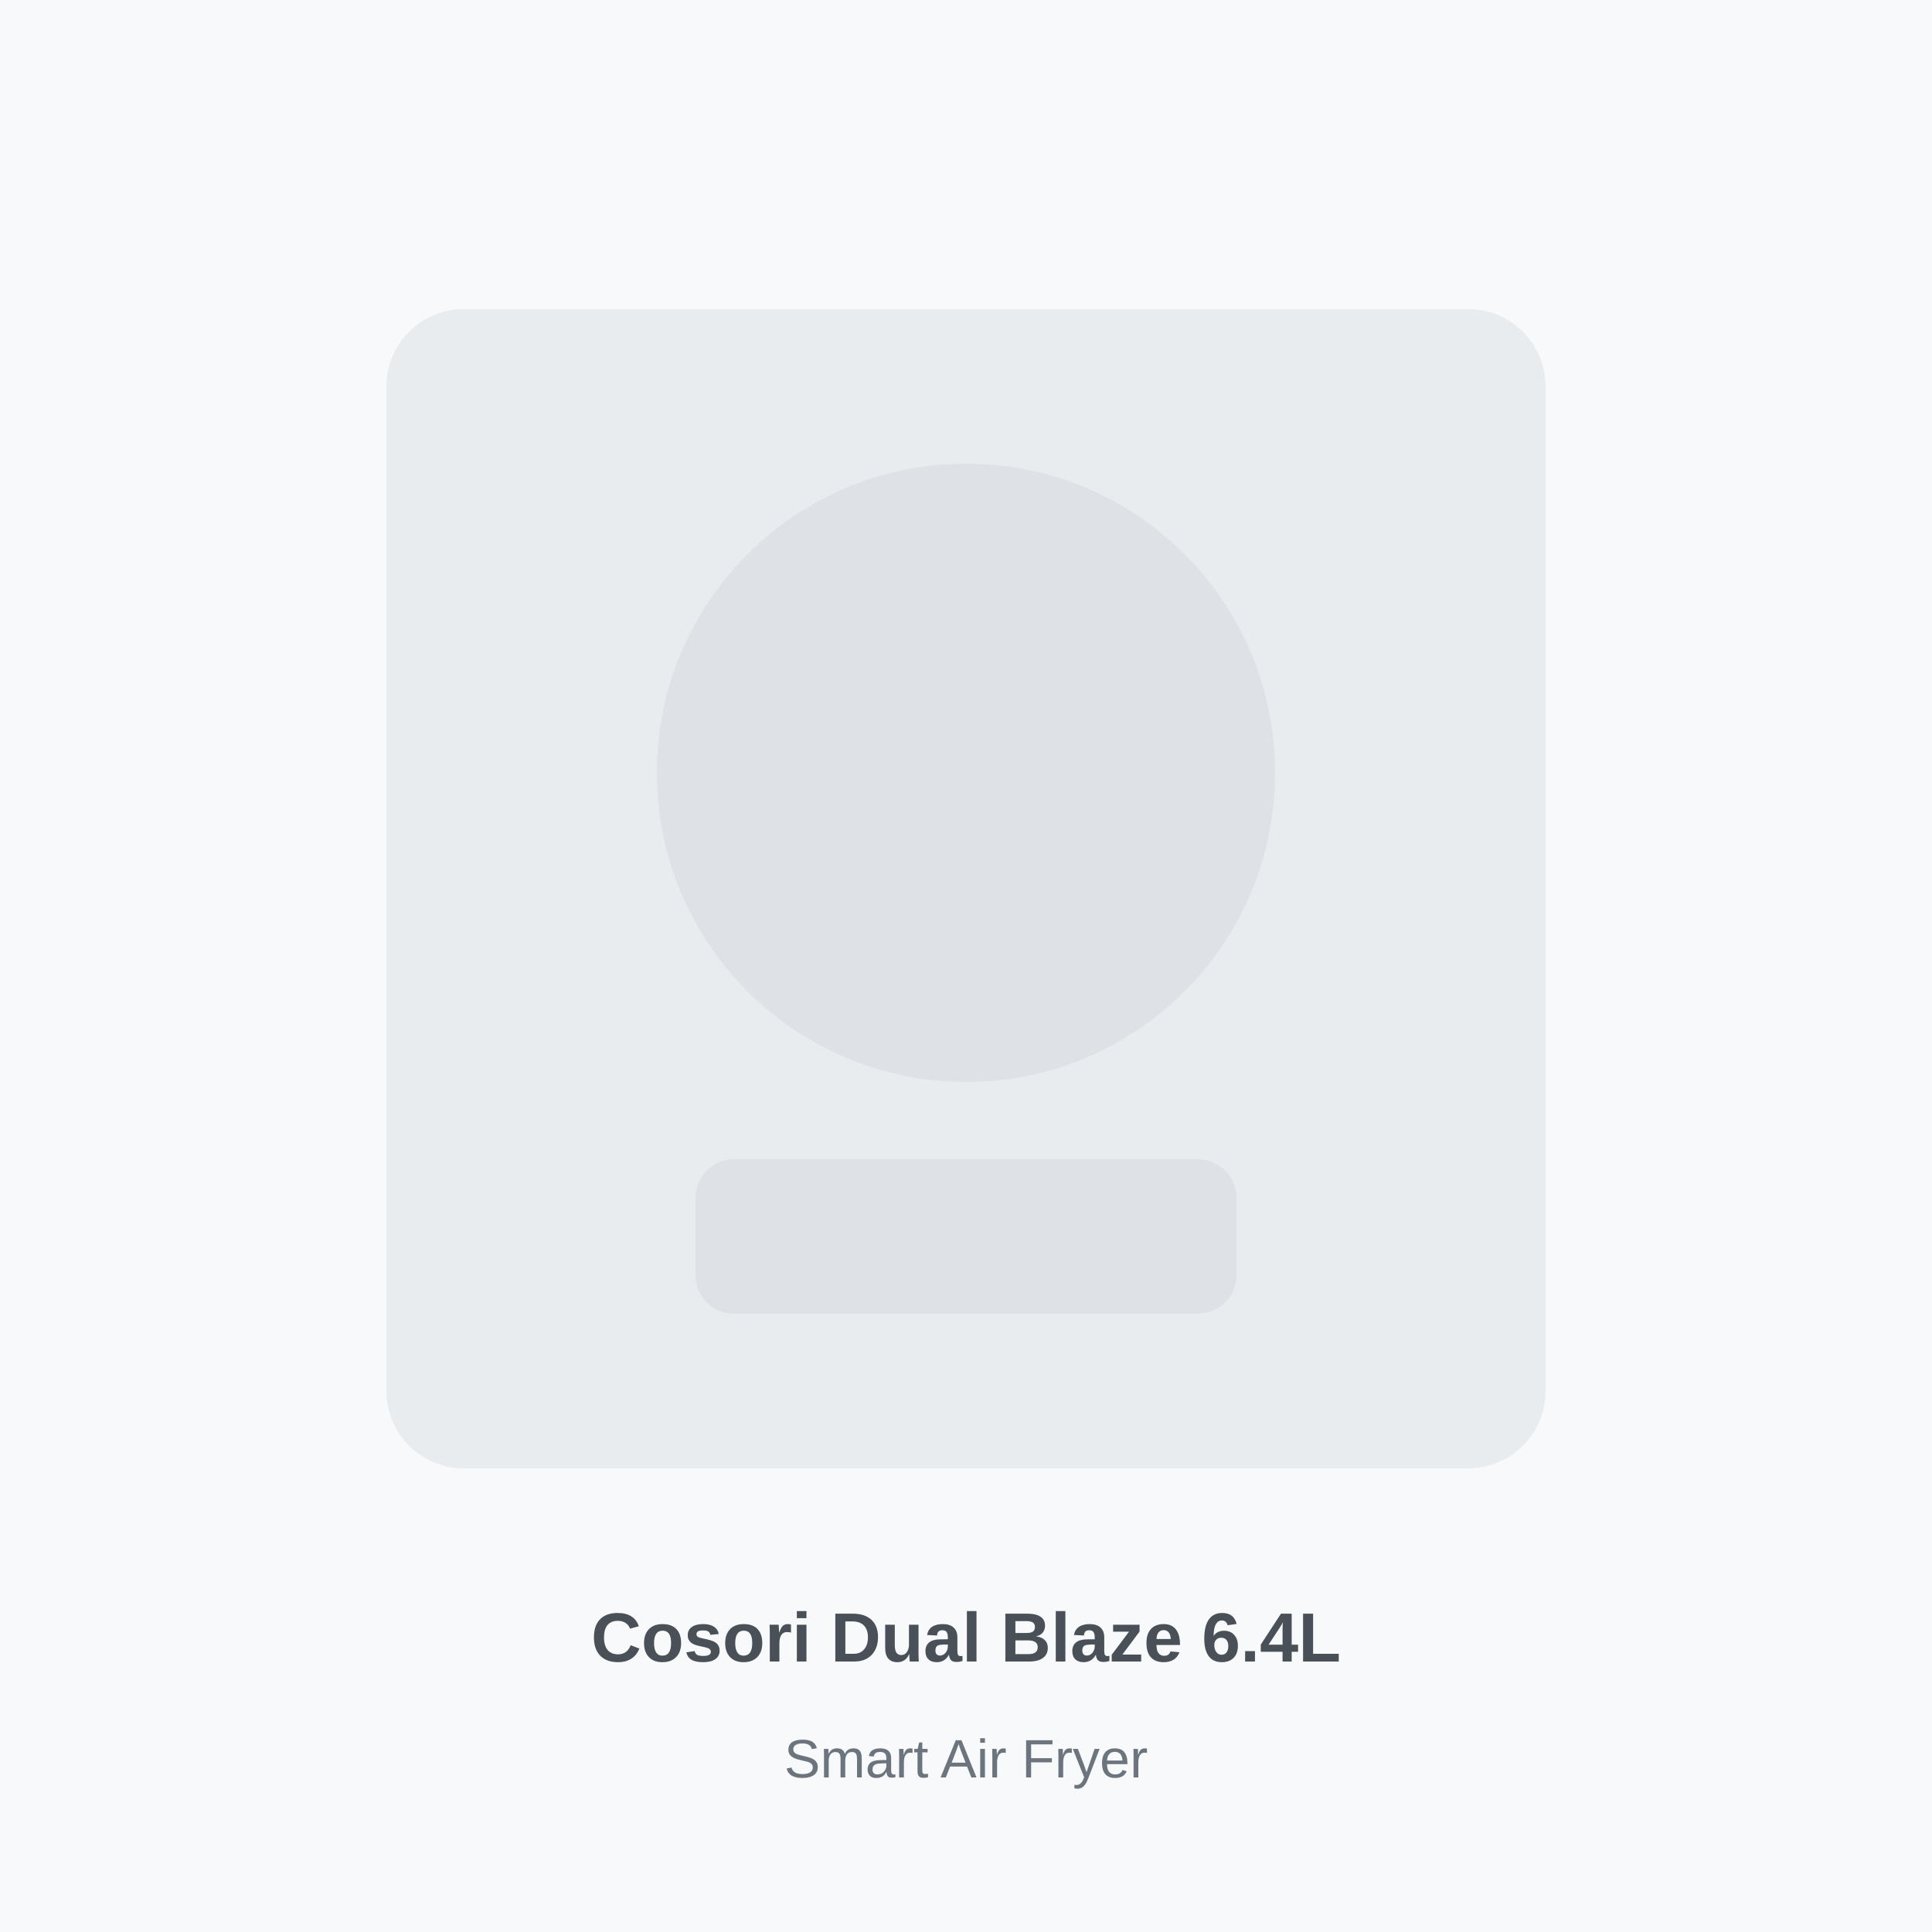
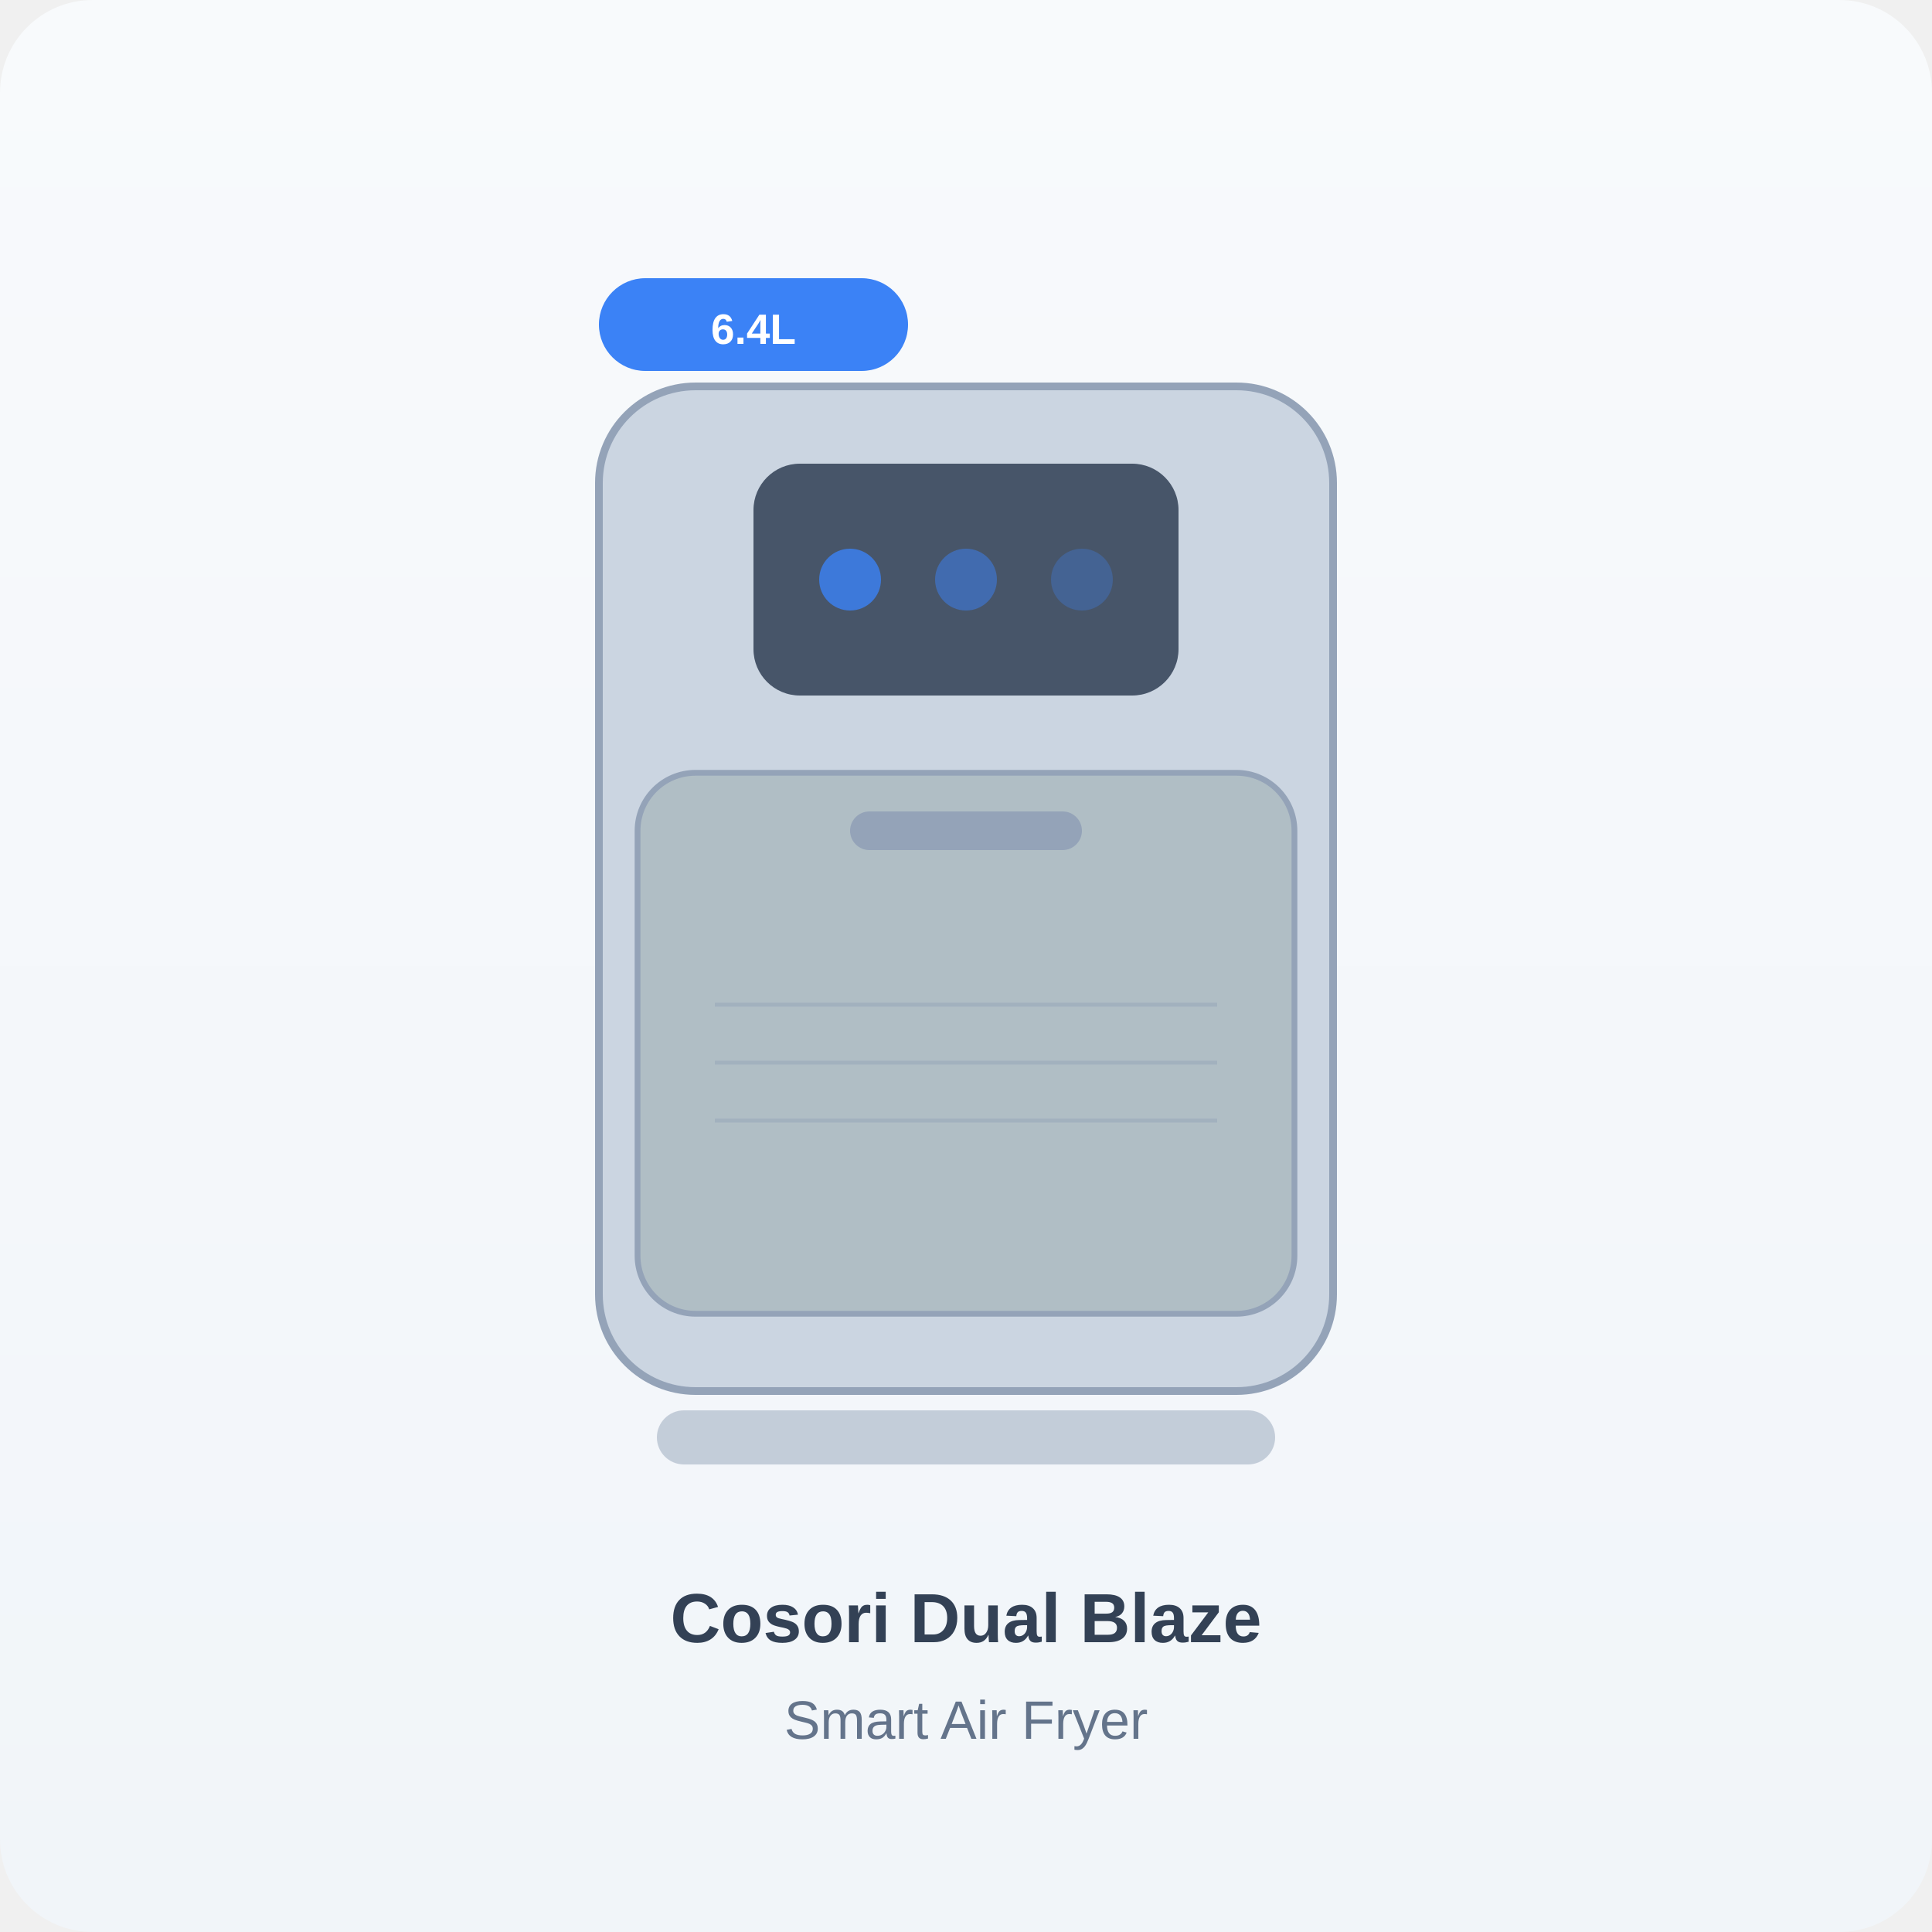
<svg xmlns="http://www.w3.org/2000/svg" width="500" height="500" viewBox="0 0 500 500">
-   <rect width="500" height="500" fill="#f8f9fa" />
-   <rect x="100" y="80" width="300" height="300" rx="20" fill="#e9ecef" />
-   <circle cx="250" cy="200" r="80" fill="#dee2e6" />
-   <rect x="180" y="300" width="140" height="40" rx="10" fill="#dee2e6" />
-   <text x="250" y="430" text-anchor="middle" font-family="Arial, sans-serif" font-size="18" font-weight="bold" fill="#495057">Cosori Dual Blaze 6.4L</text>
-   <text x="250" y="460" text-anchor="middle" font-family="Arial, sans-serif" font-size="14" fill="#6c757d">Smart Air Fryer</text>
+   <defs>
+     <linearGradient id="bg3" x1="0" y1="0" x2="0" y2="1">
+       <stop offset="0%" stop-color="#f8fafc" />
+       <stop offset="100%" stop-color="#f1f5f9" />
+     </linearGradient>
+   </defs>
+   <rect width="500" height="500" fill="url(#bg3)" rx="24" />
+   <rect x="155" y="100" width="190" height="260" rx="25" fill="#cbd5e1" stroke="#94a3b8" stroke-width="2" />
+   <rect x="195" y="120" width="110" height="60" rx="12" fill="#475569" />
+   <circle cx="220" cy="150" r="8" fill="#3b82f6" opacity="0.8" />
+   <circle cx="250" cy="150" r="8" fill="#3b82f6" opacity="0.5" />
+   <circle cx="280" cy="150" r="8" fill="#3b82f6" opacity="0.3" />
+   <rect x="165" y="200" width="170" height="140" rx="15" fill="#b0bec5" stroke="#94a3b8" stroke-width="1.5" />
+   <rect x="220" y="210" width="60" height="10" rx="5" fill="#94a3b8" />
+   <line x1="185" y1="260" x2="315" y2="260" stroke="#94a3b8" stroke-width="1" opacity="0.5" />
+   <line x1="185" y1="275" x2="315" y2="275" stroke="#94a3b8" stroke-width="1" opacity="0.5" />
+   <line x1="185" y1="290" x2="315" y2="290" stroke="#94a3b8" stroke-width="1" opacity="0.5" />
+   <rect x="170" y="365" width="160" height="14" rx="7" fill="#94a3b8" opacity="0.5" />
+   <rect x="155" y="72" width="80" height="24" rx="12" fill="#3b82f6" />
+   <text x="195" y="89" text-anchor="middle" font-family="Arial,sans-serif" font-size="11" font-weight="bold" fill="white">6.4L</text>
+   <text x="250" y="425" text-anchor="middle" font-family="Arial,sans-serif" font-size="18" font-weight="bold" fill="#334155">Cosori Dual Blaze</text>
+   <text x="250" y="450" text-anchor="middle" font-family="Arial,sans-serif" font-size="14" fill="#64748b">Smart Air Fryer</text>
</svg>
